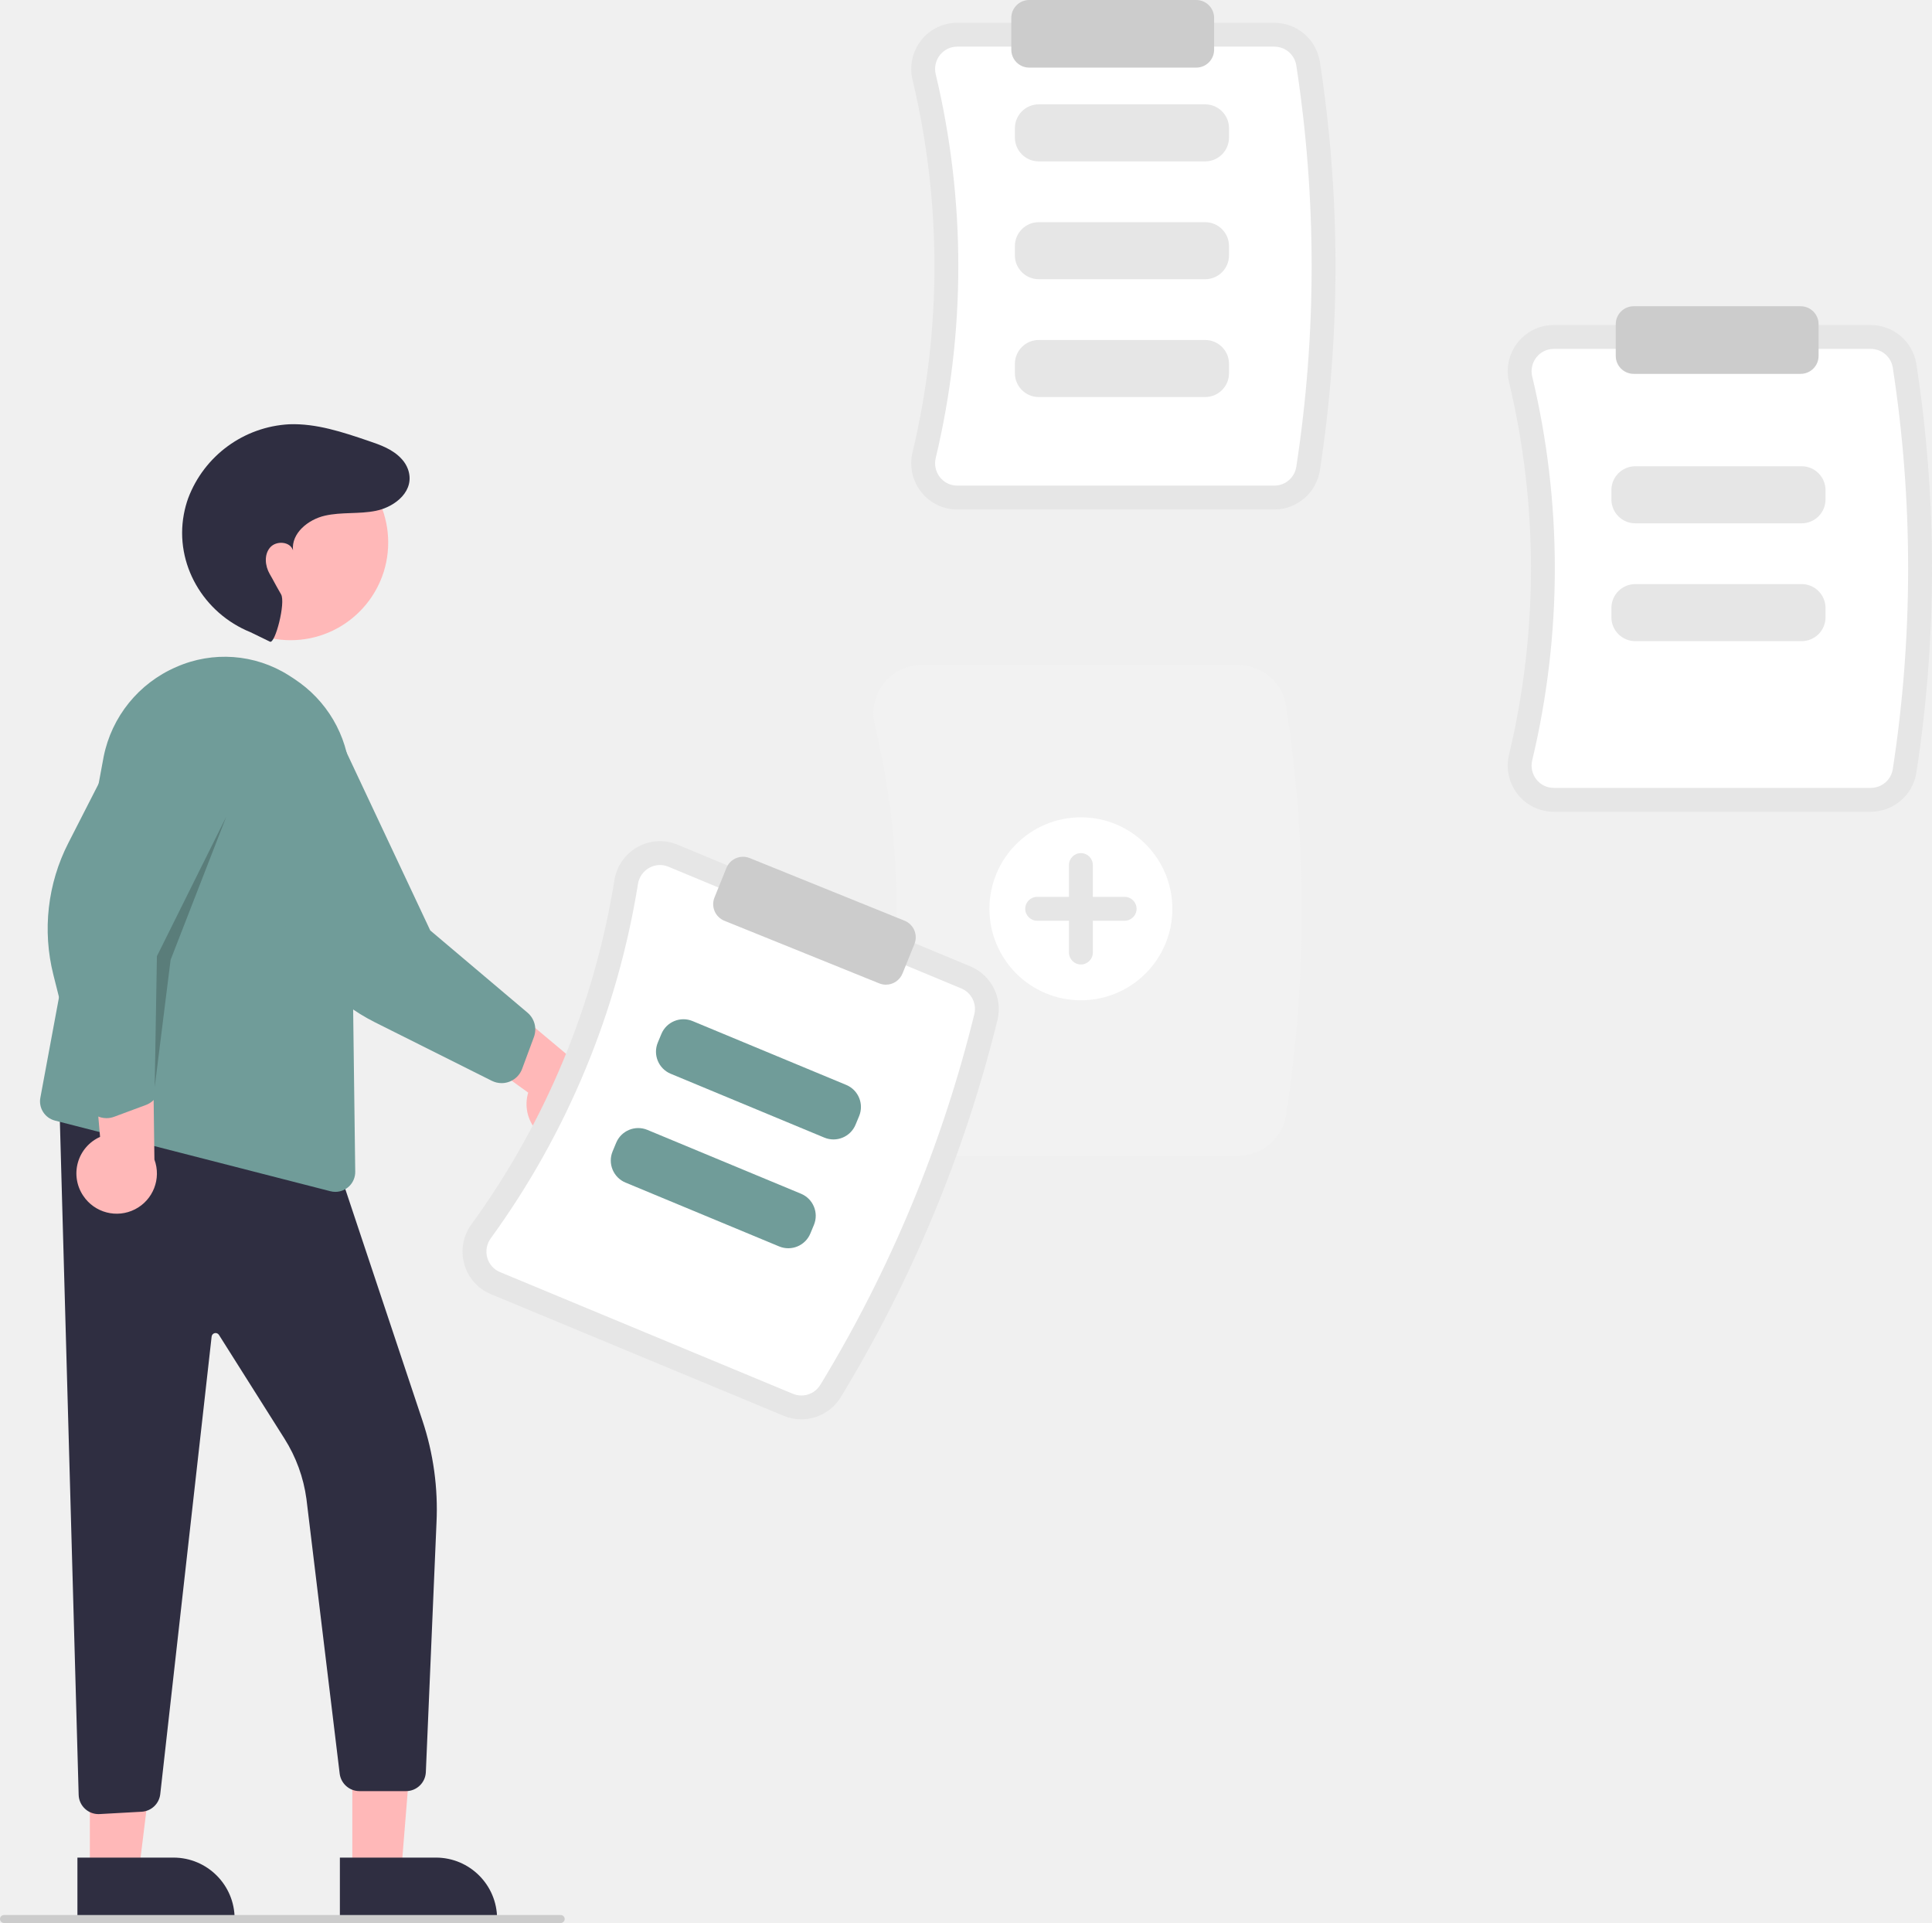
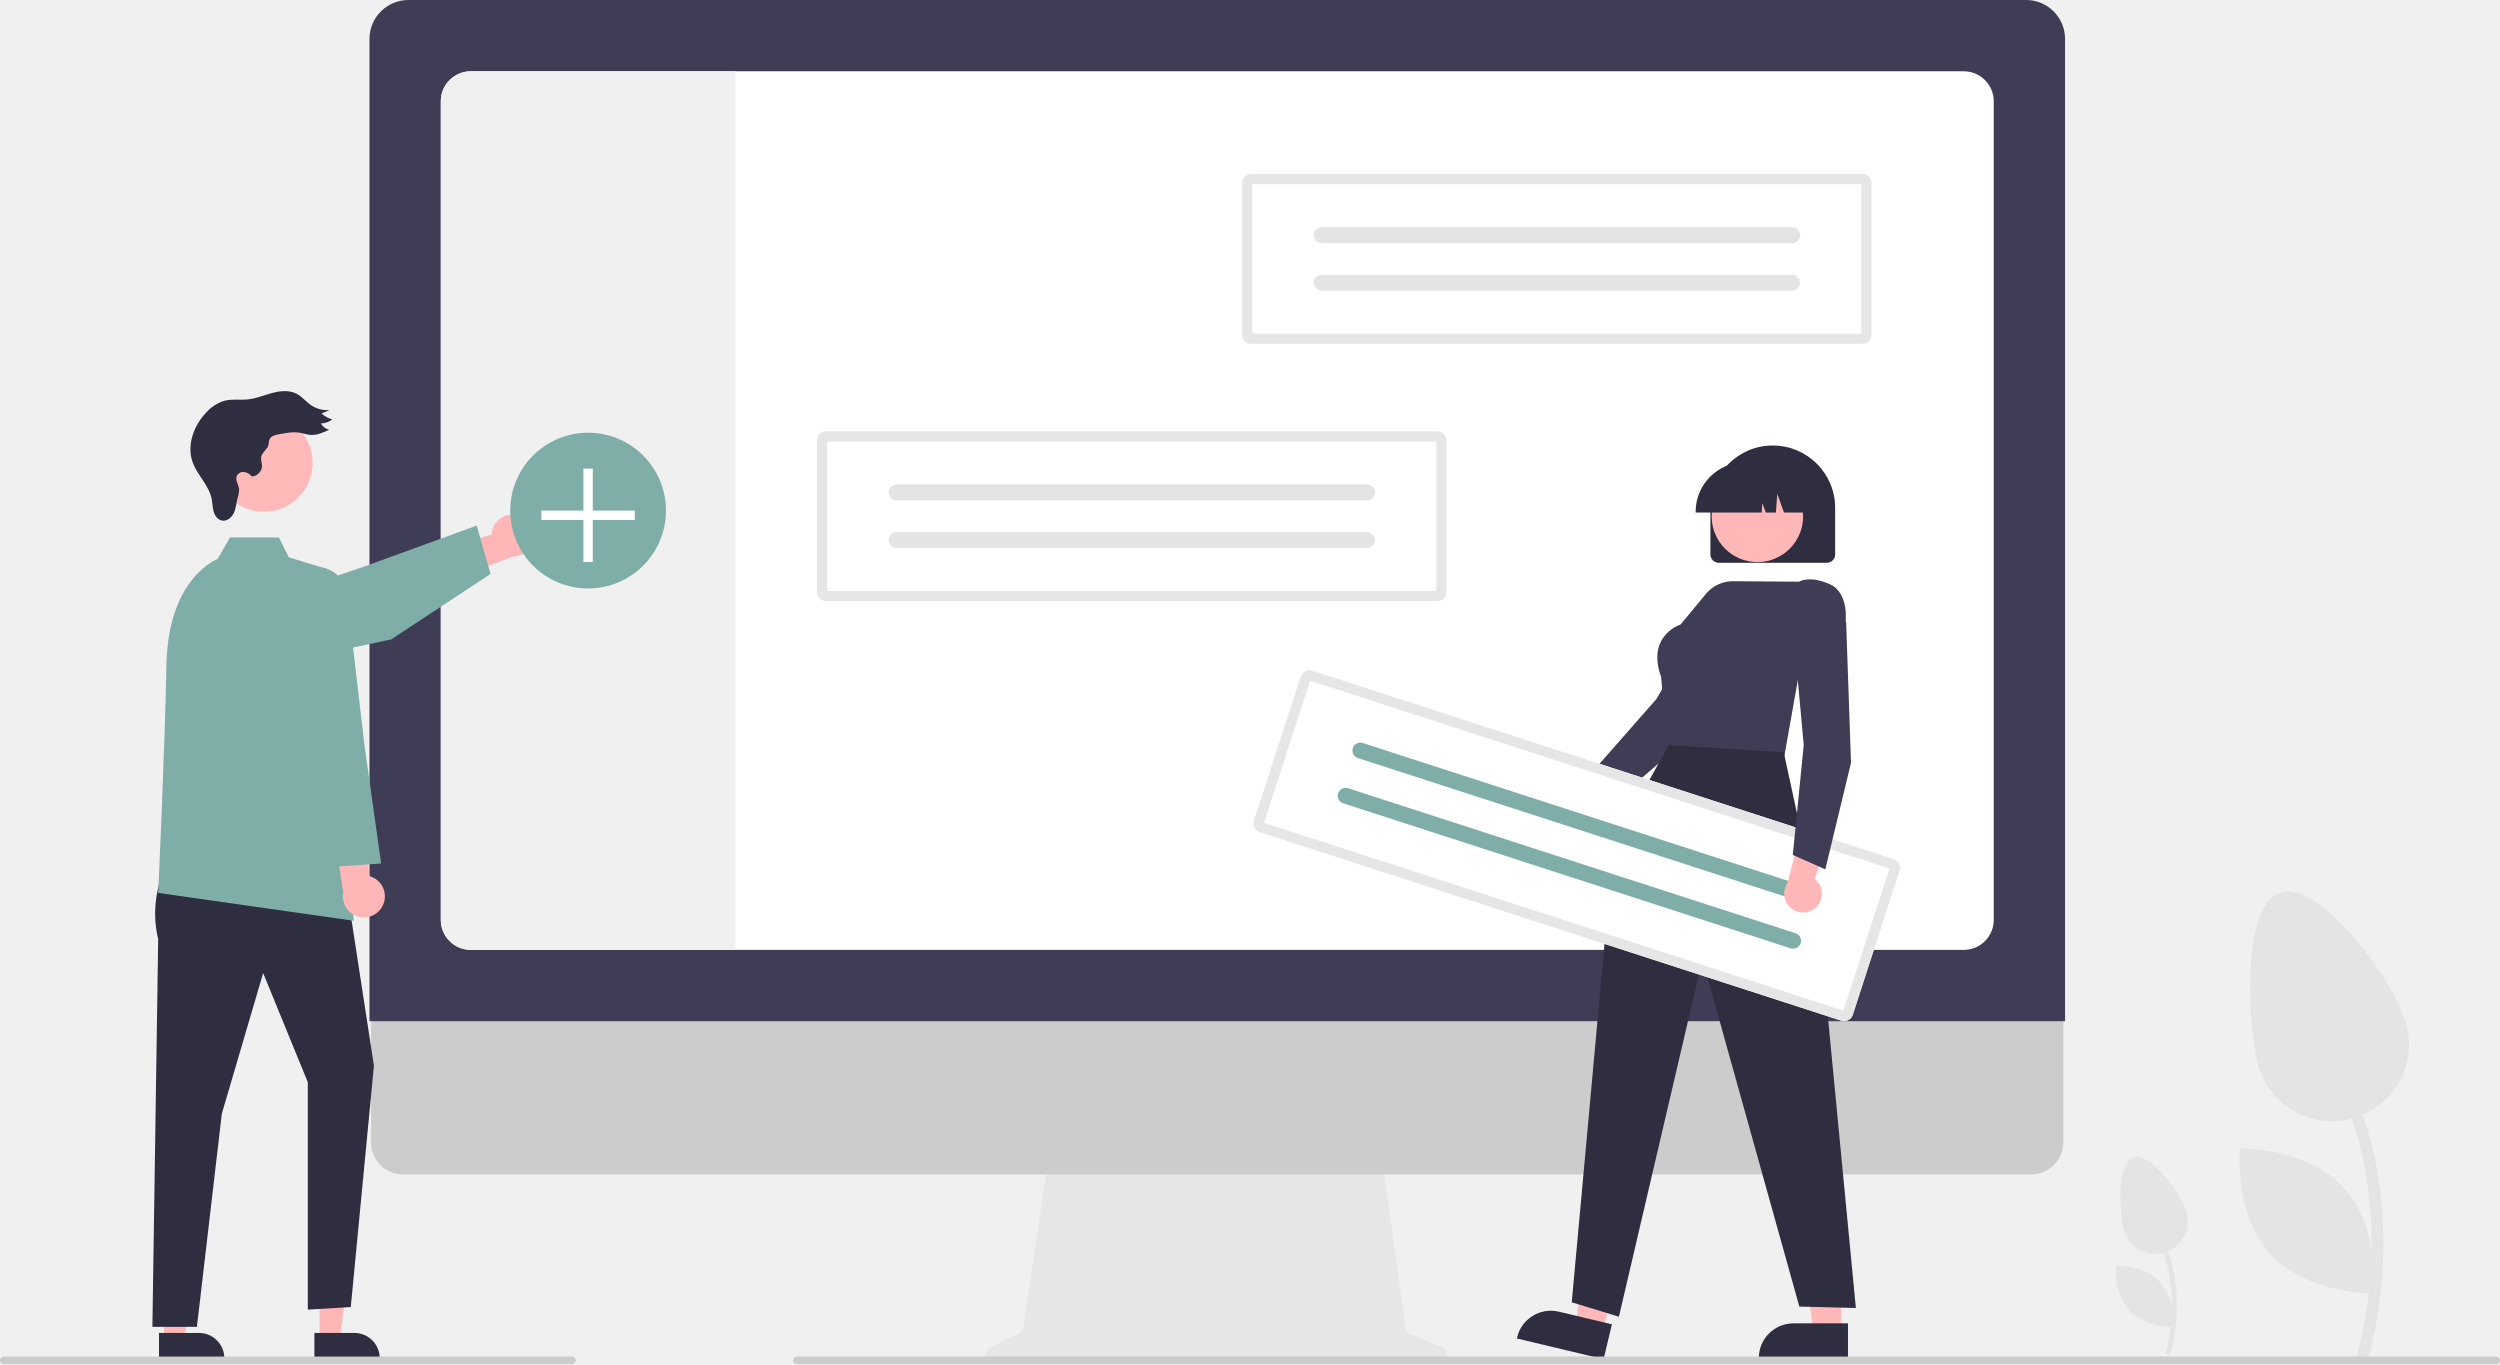
- <svg xmlns="http://www.w3.org/2000/svg" data-name="Layer 1" width="485.834" height="483.5" viewBox="0 0 485.834 483.5">
-   <path d="M677.542,336.347H597.8a11.478,11.478,0,0,1-9.066-4.394h0a11.622,11.622,0,0,1-2.177-9.968,201.631,201.631,0,0,0-0-93.647,11.624,11.624,0,0,1,2.177-9.967,11.478,11.478,0,0,1,9.066-4.394h79.741a11.623,11.623,0,0,1,11.439,9.755,337.961,337.961,0,0,1,0,102.858A11.623,11.623,0,0,1,677.542,336.347Z" transform="translate(-357.0831 -208.25)" fill="#e6e6e6" />
-   <path d="M597.8,219.978a5.513,5.513,0,0,0-4.354,2.108,5.659,5.659,0,0,0-1.054,4.854,207.656,207.656,0,0,1,0,96.445,5.656,5.656,0,0,0,1.053,4.853l0.0 0a5.511,5.511,0,0,0,4.354,2.109h79.741a5.582,5.582,0,0,0,5.509-4.667,331.985,331.985,0,0,0,0-101.035,5.582,5.582,0,0,0-5.509-4.667Z" transform="translate(-357.0831 -208.25)" fill="#fff" />
-   <path d="M660.141,248.829h-41.845a6.006,6.006,0,0,1-6-6v-2.345a6.006,6.006,0,0,1,6-6h41.845a6.006,6.006,0,0,1,6,6V242.829A6.006,6.006,0,0,1,660.141,248.829Z" transform="translate(-357.0831 -208.25)" fill="#e6e6e6" />
-   <path d="M660.141,278.454h-41.845a6.006,6.006,0,0,1-6-6V270.11a6.006,6.006,0,0,1,6-6h41.845a6.006,6.006,0,0,1,6,6v2.345A6.006,6.006,0,0,1,660.141,278.454Z" transform="translate(-357.0831 -208.25)" fill="#e6e6e6" />
-   <path d="M660.141,308.08h-41.845a6.006,6.006,0,0,1-6-6v-2.345a6.006,6.006,0,0,1,6-6h41.845a6.006,6.006,0,0,1,6,6v2.345A6.006,6.006,0,0,1,660.141,308.08Z" transform="translate(-357.0831 -208.25)" fill="#e6e6e6" />
-   <path d="M827.542,412.347H747.8a11.478,11.478,0,0,1-9.066-4.394h0a11.622,11.622,0,0,1-2.177-9.968,201.631,201.631,0,0,0-0-93.647,11.624,11.624,0,0,1,2.177-9.967,11.478,11.478,0,0,1,9.066-4.394h79.741a11.623,11.623,0,0,1,11.439,9.755,337.961,337.961,0,0,1,0,102.858A11.623,11.623,0,0,1,827.542,412.347Z" transform="translate(-357.0831 -208.25)" fill="#e6e6e6" />
-   <path d="M747.8,295.978a5.513,5.513,0,0,0-4.354,2.108,5.659,5.659,0,0,0-1.054,4.854,207.656,207.656,0,0,1,0,96.445,5.656,5.656,0,0,0,1.053,4.853l0.0 0a5.511,5.511,0,0,0,4.354,2.109h79.741a5.582,5.582,0,0,0,5.509-4.667,331.985,331.985,0,0,0,0-101.035,5.582,5.582,0,0,0-5.509-4.667Z" transform="translate(-357.0831 -208.25)" fill="#fff" />
-   <path d="M668.542,498.847H588.8a11.975,11.975,0,0,1-9.458-4.584,12.119,12.119,0,0,1-2.27-10.394,201.131,201.131,0,0,0-0-93.414,12.121,12.121,0,0,1,2.27-10.394,11.976,11.976,0,0,1,9.459-4.584h79.741a12.127,12.127,0,0,1,11.933,10.179,338.459,338.459,0,0,1,0,103.011A12.127,12.127,0,0,1,668.542,498.847Z" transform="translate(-357.0831 -208.25)" fill="#f2f2f2" />
-   <path d="M810.141,339.829h-41.845a6.006,6.006,0,0,1-6-6v-2.345a6.006,6.006,0,0,1,6-6h41.845a6.006,6.006,0,0,1,6,6V333.829A6.006,6.006,0,0,1,810.141,339.829Z" transform="translate(-357.0831 -208.25)" fill="#e6e6e6" />
-   <path d="M810.141,369.454h-41.845a6.006,6.006,0,0,1-6-6V361.11a6.006,6.006,0,0,1,6-6h41.845a6.006,6.006,0,0,1,6,6v2.345A6.006,6.006,0,0,1,810.141,369.454Z" transform="translate(-357.0831 -208.25)" fill="#e6e6e6" />
-   <circle cx="271.811" cy="228.5" r="23" fill="#fff" />
-   <path d="M639.894,433.75h-8v-8a3,3,0,0,0-6,0v8h-8a3,3,0,0,0,0,6h8v8a3,3,0,0,0,6,0v-8h8a3,3,0,0,0,0-6Z" transform="translate(-357.0831 -208.25)" fill="#e6e6e6" />
-   <path d="M657.894,225.25h-42a4.505,4.505,0,0,1-4.5-4.5v-8a4.505,4.505,0,0,1,4.5-4.5h42a4.505,4.505,0,0,1,4.5,4.5v8A4.505,4.505,0,0,1,657.894,225.25Z" transform="translate(-357.0831 -208.25)" fill="#ccc" />
-   <path d="M809.894,302.25h-42a4.505,4.505,0,0,1-4.5-4.5v-8a4.505,4.505,0,0,1,4.5-4.5h42a4.505,4.505,0,0,1,4.5,4.5v8A4.505,4.505,0,0,1,809.894,302.25Z" transform="translate(-357.0831 -208.25)" fill="#ccc" />
-   <polygon points="88.596 471.061 100.856 471.061 104.689 423.773 88.594 423.773 88.596 471.061" fill="#ffb8b8" />
-   <path d="M442.552,675.308l24.144-.001h.001a15.386,15.386,0,0,1,15.386,15.386v.5l-39.531.001Z" transform="translate(-357.0831 -208.25)" fill="#2f2e41" />
-   <polygon points="22.596 471.061 34.856 471.061 40.689 423.773 22.594 423.773 22.596 471.061" fill="#ffb8b8" />
-   <path d="M376.552,675.308l24.144-.001h.001a15.386,15.386,0,0,1,15.386,15.386v.5l-39.531.001Z" transform="translate(-357.0831 -208.25)" fill="#2f2e41" />
-   <path d="M381.854,664.373a4.981,4.981,0,0,1-3.375-1.318h0a4.961,4.961,0,0,1-1.616-3.537L371.947,483.304l69.811,17.452,21.54,64.618a70.461,70.461,0,0,1,3.545,25.824l-2.675,62.637a4.996,4.996,0,0,1-4.994,4.759h-11.709a5.023,5.023,0,0,1-4.955-4.33l-8.369-69.142a37.823,37.823,0,0,0-5.532-15.164l-16.469-26.076a1,1,0,0,0-1.838.41L397.378,659.38a4.993,4.993,0,0,1-4.687,4.396l-10.552.587C382.044,664.369,381.949,664.373,381.854,664.373Z" transform="translate(-357.0831 -208.25)" fill="#2f2e41" />
-   <circle cx="73.058" cy="136.406" r="24.561" fill="#ffb8b8" />
-   <path d="M441.424,507.922a5.076,5.076,0,0,1-1.253-.159H440.17l-69.264-17.76a4.998,4.998,0,0,1-3.663-5.815L383.15,398.497a31.214,31.214,0,0,1,18.25-22.54,30.113,30.113,0,0,1,28.266,2.075c.97.605,1.947,1.265,2.903,1.961a30.96,30.96,0,0,1,12.579,24.529l1.265,98.329a5.007,5.007,0,0,1-4.988,5.071Z" transform="translate(-357.0831 -208.25)" fill="#709c99" />
-   <path d="M378.032,508.93a10.056,10.056,0,0,1,4.214-14.832l-3.081-35.602,16.326,8.848.423,32.452a10.11,10.11,0,0,1-17.882,9.134Z" transform="translate(-357.0831 -208.25)" fill="#ffb8b8" />
-   <path d="M383.865,489.389a5.532,5.532,0,0,1-1.366-.173,5.496,5.496,0,0,1-3.972-3.986l-8.023-31.884a47.37,47.37,0,0,1,3.761-33.135l16.809-32.882a15.541,15.541,0,0,1,18.808-11.019,15.356,15.356,0,0,1,9.475,7.101,15.567,15.567,0,0,1,1.654,11.913l-23.927,53.506.284,32.036a5.519,5.519,0,0,1-3.584,5.205l-8.007,2.974A5.48,5.48,0,0,1,383.865,489.389Z" transform="translate(-357.0831 -208.25)" fill="#709c99" />
-   <path d="M498.401,495.835a10.056,10.056,0,0,1-8.493-12.87l-28.993-20.889,17.357-6.602,24.872,20.849a10.11,10.11,0,0,1-4.742,19.512Z" transform="translate(-357.0831 -208.25)" fill="#ffb8b8" />
-   <path d="M483.223,480.581a5.522,5.522,0,0,1-2.463-.582L451.361,465.282a47.381,47.381,0,0,1-22.661-24.465L414.743,406.626a15.544,15.544,0,0,1,3.918-21.444,15.352,15.352,0,0,1,11.59-2.543,15.57,15.57,0,0,1,10.081,6.512l24.945,53.04L489.743,462.873a5.518,5.518,0,0,1,1.607,6.112l-2.97,8.008a5.474,5.474,0,0,1-2.007,2.596,5.497,5.497,0,0,1-3.15.992Z" transform="translate(-357.0831 -208.25)" fill="#709c99" />
-   <path d="M424.983,369.593c1.305.571,3.977-9.827,2.78-11.907-1.78-3.093-1.675-3.071-2.857-5.117s-1.446-4.847.084-6.648,5.072-1.562,5.77.696c-.449-4.288,3.792-7.735,7.993-8.703s8.632-.367,12.857-1.229c4.902-1,10.003-5.11,8.047-10.501a7.593,7.593,0,0,0-1.481-2.434c-2.26-2.541-5.421-3.626-8.512-4.675-6.43-2.182-13.036-4.392-19.822-4.151A28.798,28.798,0,0,0,404.397,333.533a26.156,26.156,0,0,0-1.083,4.025c-2.329,12.524,4.944,24.878,16.756,29.647Z" transform="translate(-357.0831 -208.25)" fill="#2f2e41" />
-   <polygon points="38.9 273.343 39.457 240.414 56.9 205.343 42.9 241.343 38.9 273.343" opacity="0.2" />
-   <path d="M554.16,564.232,480.522,533.637a11.478,11.478,0,0,1-6.686-7.536h0a11.622,11.622,0,0,1,1.815-10.04,201.631,201.631,0,0,0,35.93-86.48,11.624,11.624,0,0,1,5.834-8.369,11.478,11.478,0,0,1,10.058-.579l73.638,30.596a11.623,11.623,0,0,1,6.821,13.398,337.961,337.961,0,0,1-39.465,94.986A11.623,11.623,0,0,1,554.16,564.232Z" transform="translate(-357.0831 -208.25)" fill="#e6e6e6" />
-   <path d="M525.171,426.174a5.513,5.513,0,0,0-4.83.276,5.659,5.659,0,0,0-2.835,4.078,207.656,207.656,0,0,1-37.004,89.064,5.656,5.656,0,0,0-.889,4.885l0.0.001a5.511,5.511,0,0,0,3.212,3.618l73.638,30.596a5.582,5.582,0,0,0,6.878-2.196,331.986,331.986,0,0,0,38.766-93.302,5.582,5.582,0,0,0-3.297-6.423Z" transform="translate(-357.0831 -208.25)" fill="#fff" />
-   <path d="M564.38,494.281l-38.642-16.055a6.006,6.006,0,0,1-3.239-7.843l.9-2.165a6.006,6.006,0,0,1,7.843-3.239l38.642,16.055a6.006,6.006,0,0,1,3.239,7.843l-.9,2.165A6.006,6.006,0,0,1,564.38,494.281Z" transform="translate(-357.0831 -208.25)" fill="#709c99" />
-   <path d="M553.013,521.64l-38.642-16.055a6.006,6.006,0,0,1-3.239-7.843l.9-2.165a6.006,6.006,0,0,1,7.843-3.239L558.517,508.394a6.006,6.006,0,0,1,3.239,7.843l-.9,2.165A6.006,6.006,0,0,1,553.013,521.64Z" transform="translate(-357.0831 -208.25)" fill="#709c99" />
-   <path d="M579.864,455.832a4.489,4.489,0,0,1-1.687-.331l-38.938-15.743a4.505,4.505,0,0,1-2.485-5.858l2.999-7.417a4.5,4.5,0,0,1,5.859-2.485l38.938,15.743a4.505,4.505,0,0,1,2.485,5.858l-2.999,7.417a4.511,4.511,0,0,1-4.171,2.815Z" transform="translate(-357.0831 -208.25)" fill="#ccc" />
-   <path d="M498.083,691.75h-140a1,1,0,1,1,0-2h140a1,1,0,0,1,0,2Z" transform="translate(-357.0831 -208.25)" fill="#ccc" />
+ <svg xmlns="http://www.w3.org/2000/svg" data-name="Layer 1" width="1005.563" height="548.695" viewBox="0 0 1005.563 548.695">
+   <path d="M970.113,720.75c.096-.288,9.414-29.119-7.077-54.845l-1.684,1.079c15.963,24.903,6.956,52.855,6.864,53.134Z" transform="translate(-97.21873 -175.6525)" fill="#e4e4e4" />
+   <path d="M951.243,669.605a13.113,13.113,0,1,0,25.662-5.412c-1.494-7.086-14.164-24.722-21.251-23.228S949.749,662.519,951.243,669.605Z" transform="translate(-97.21873 -175.6525)" fill="#e4e4e4" />
+   <path d="M953.633,702.748c6.324,6.834,17.638,6.649,17.638,6.649s1.06-11.266-5.264-18.1-17.638-6.649-17.638-6.649S947.308,695.914,953.633,702.748Z" transform="translate(-97.21873 -175.6525)" fill="#e4e4e4" />
+   <path d="M1049.489,722.75c.226-.68,22.216-68.718-16.702-129.429l-3.973,2.547c37.672,58.77,16.416,124.733,16.197,125.392Z" transform="translate(-97.21873 -175.6525)" fill="#e4e4e4" />
+   <path d="M1004.958,602.051a30.946,30.946,0,0,0,60.56-12.772c-3.527-16.723-33.426-58.343-50.15-54.816S1001.431,585.328,1004.958,602.051Z" transform="translate(-97.21873 -175.6525)" fill="#e4e4e4" />
+   <path d="M1010.597,680.267c14.925,16.128,41.625,15.69,41.625,15.69s2.502-26.586-12.423-42.714-41.625-15.69-41.625-15.69S995.672,664.139,1010.597,680.267Z" transform="translate(-97.21873 -175.6525)" fill="#e4e4e4" />
+   <path d="M677.315,717.627l-14.592-6.144-10.01-73.151H519.408L508.557,711.184l-13.055,6.527a3.1,3.1,0,0,0,1.387,5.873H676.112A3.1,3.1,0,0,0,677.315,717.627Z" transform="translate(-97.21873 -175.6525)" fill="#e6e6e6" />
+   <path d="M914.206,648.064H259.377a12.973,12.973,0,0,1-12.944-12.973V542.751h680.718v92.34A12.974,12.974,0,0,1,914.206,648.064Z" transform="translate(-97.21873 -175.6525)" fill="#ccc" />
+   <path d="M927.835,586.393h-682V191.292a15.657,15.657,0,0,1,15.64-15.639H912.195A15.657,15.657,0,0,1,927.835,191.292Z" transform="translate(-97.21873 -175.6525)" fill="#3f3d56" />
+   <path d="M887.106,204.328h-600.54a12.065,12.065,0,0,0-12.05,12.06v329.27a12.065,12.065,0,0,0,12.05,12.06h600.54a12.072,12.072,0,0,0,12.05-12.06v-329.27A12.072,12.072,0,0,0,887.106,204.328Z" transform="translate(-97.21873 -175.6525)" fill="#fff" />
+   <path d="M393.016,204.328v353.39H286.566a12.065,12.065,0,0,1-12.05-12.06v-329.27a12.065,12.065,0,0,1,12.05-12.06Z" transform="translate(-97.21873 -175.6525)" fill="#f0f0f0" />
+   <path d="M305.196,382.849a8.406,8.406,0,0,0-10.263,7.799l-28.653,8.447,11.862,10.014,25.391-9.557a8.452,8.452,0,0,0,1.663-16.703Z" transform="translate(-97.21873 -175.6525)" fill="#ffb6b6" />
+   <path d="M189.424,446.424a11.952,11.952,0,0,1-3.808-23.276l58.064-19.6,45.292-16.5,5.558,19.455-39.984,26.347-62.624,13.311A12.025,12.025,0,0,1,189.424,446.424Z" transform="translate(-97.21873 -175.6525)" fill="#7faea9" />
+   <polygon points="128.541 538.792 136.693 538.792 140.572 507.347 128.539 507.347 128.541 538.792" fill="#ffb6b6" />
+   <path d="M223.68,711.783l16.055-.001h.001A10.232,10.232,0,0,1,249.967,722.014v.332l-26.287.001Z" transform="translate(-97.21873 -175.6525)" fill="#2f2e41" />
+   <polygon points="66.033 538.792 74.185 538.792 78.064 507.347 66.032 507.347 66.033 538.792" fill="#ffb6b6" />
+   <path d="M161.172,711.783l16.055-.001h.001A10.232,10.232,0,0,1,187.46,722.014v.332l-26.287.001Z" transform="translate(-97.21873 -175.6525)" fill="#2f2e41" />
+   <path d="M163.171,525.829a43.784,43.784,0,0,0-2.327,27.549l-2.327,155.984h17.905l10.024-85.782,16.624-56.523,17.954,43.888v91.471l17.289-1.034,9.31-97.086-10.64-69.157Z" transform="translate(-97.21873 -175.6525)" fill="#2f2e41" />
+   <path d="M228.671,404.471l-15.294-4.655-3.99-7.98H189.741l-4.959,8.645s-19.949,7.315-20.614,42.558-3.325,91.767-3.325,91.767l78.661,11.214Z" transform="translate(-97.21873 -175.6525)" fill="#7faea9" />
+   <path d="M251.254,539.709A8.406,8.406,0,0,0,245.759,528.049l-2.306-29.783-12.261,9.521,4.069,26.823a8.452,8.452,0,0,0,15.992,5.099Z" transform="translate(-97.21873 -175.6525)" fill="#ffb6b6" />
+   <path d="M230.334,524.358l-17.458-44.588V415.748a11.951,11.951,0,0,1,23.821-1.385l7.1,60.871L250.52,522.966Z" transform="translate(-97.21873 -175.6525)" fill="#7faea9" />
+   <circle cx="106.114" cy="186.2" r="19.632" fill="#ffb9b9" />
+   <path d="M204.618,355.885c-.919,1.179-2.178,2.244-2.38,3.725-.15,1.097.33,2.182.375,3.288a4.388,4.388,0,0,1-4.102,4.393,4.868,4.868,0,0,0-3.133-1.792,2.891,2.891,0,0,0-2.977,1.72c-.583,1.647.766,3.32.983,5.053a10.452,10.452,0,0,1-.612,3.766c-.497,1.989-.63,4.093-1.503,5.949s-2.813,3.451-4.822,3.041c-1.689-.345-2.832-1.981-3.305-3.639s-.451-3.416-.793-5.106c-1.111-5.491-5.837-9.559-7.691-14.845-2.376-6.773.478-14.521,5.398-19.749a16.076,16.076,0,0,1,7.489-4.849c3.066-.781,6.307-.22,9.452-.553,3.364-.357,6.526-1.724,9.795-2.593s6.921-1.196,9.893.42c2.073,1.127,3.574,3.071,5.505,4.427a11.548,11.548,0,0,0,7.587,2.031l-3.21,1.403a10.311,10.311,0,0,0,4.325,2.369,7.48,7.48,0,0,1-4.609,1.618,5.264,5.264,0,0,0,3.316,2.55c-2.438,1.144-5.026,2.317-7.706,2.059-1.313-.126-2.568-.593-3.865-.833-2.765-.512-5.604.019-8.365.548-1.45.278-3.23.545-3.962,1.939C205.091,353.386,205.557,354.68,204.618,355.885Z" transform="translate(-97.21873 -175.6525)" fill="#2f2e41" />
+   <circle cx="236.547" cy="205.371" r="31.32" fill="#7faea9" />
+   <polygon points="255.339 205.371 238.427 205.371 238.427 188.458 234.668 188.458 234.668 205.371 217.755 205.371 217.755 209.129 234.668 209.129 234.668 226.042 238.427 226.042 238.427 209.129 255.339 209.129 255.339 205.371" fill="#fff" />
+   <path d="M600.474,245.661a3.647,3.647,0,0,0-3.643,3.643v60.998a3.647,3.647,0,0,0,3.643,3.643H846.377a3.647,3.647,0,0,0,3.643-3.643v-60.998a3.647,3.647,0,0,0-3.643-3.643Z" transform="translate(-97.21873 -175.6525)" fill="#fff" />
+   <path d="M600.474,245.661a3.647,3.647,0,0,0-3.643,3.643v60.998a3.647,3.647,0,0,0,3.643,3.643H846.377a3.647,3.647,0,0,0,3.643-3.643v-60.998a3.647,3.647,0,0,0-3.643-3.643Z" transform="translate(-97.21873 -175.6525)" fill="#e6e6e6" />
+   <path d="M600.93,309.847H845.921V249.759H600.93Z" transform="translate(-97.21873 -175.6525)" fill="#fff" />
+   <path d="M628.784,267.053a3.188,3.188,0,0,0,0,6.375H818.058a3.188,3.188,0,1,0,.003-6.375H628.784Z" transform="translate(-97.21873 -175.6525)" fill="#e4e4e4" />
+   <path d="M628.784,286.178a3.188,3.188,0,0,0,0,6.375H818.058a3.188,3.188,0,0,0,.014-6.375h-189.288Z" transform="translate(-97.21873 -175.6525)" fill="#e4e4e4" />
+   <path d="M429.474,349.161a3.647,3.647,0,0,0-3.643,3.643v60.998a3.647,3.647,0,0,0,3.643,3.643H675.377a3.647,3.647,0,0,0,3.643-3.643v-60.998a3.647,3.647,0,0,0-3.643-3.643Z" transform="translate(-97.21873 -175.6525)" fill="#fff" />
+   <path d="M429.474,349.161a3.647,3.647,0,0,0-3.643,3.643v60.998a3.647,3.647,0,0,0,3.643,3.643H675.377a3.647,3.647,0,0,0,3.643-3.643v-60.998a3.647,3.647,0,0,0-3.643-3.643Z" transform="translate(-97.21873 -175.6525)" fill="#e6e6e6" />
+   <path d="M429.93,413.347H674.921V353.259H429.93Z" transform="translate(-97.21873 -175.6525)" fill="#fff" />
+   <path d="M457.784,370.553a3.188,3.188,0,0,0,0,6.375H647.058a3.188,3.188,0,1,0,.003-6.375H457.784Z" transform="translate(-97.21873 -175.6525)" fill="#e4e4e4" />
+   <path d="M457.784,389.678a3.188,3.188,0,0,0,0,6.375H647.058a3.188,3.188,0,0,0,.014-6.375h-189.288Z" transform="translate(-97.21873 -175.6525)" fill="#e4e4e4" />
+   <path d="M729.211,512.874a7.536,7.536,0,0,0,6.404-9.619l21.793-15.566-12.988-5.001-18.704,15.549a7.577,7.577,0,0,0,3.494,14.638Z" transform="translate(-97.21873 -175.6525)" fill="#ffb7b7" />
+   <path d="M741.31,502.622l-7.23-12.348.154-.175,29.17-33.209,22.648-38.623,19.667,2.507.29,5.945-.059.089L774.704,473.777l-.033.028Z" transform="translate(-97.21873 -175.6525)" fill="#3f3d56" />
+   <polygon points="740.467 535.914 729.346 535.913 724.054 493.014 740.469 493.015 740.467 535.914" fill="#ffb7b7" />
+   <path d="M840.523,722.347l-35.862-.001v-.454a13.959,13.959,0,0,1,13.958-13.958H818.62l21.903.001Z" transform="translate(-97.21873 -175.6525)" fill="#2f2e41" />
+   <polygon points="644.748 535.55 633.93 532.967 638.746 490.012 654.712 493.824 644.748 535.55" fill="#ffb7b7" />
+   <path d="M742.222,722.347l-34.881-8.329.105-.441a13.959,13.959,0,0,1,16.818-10.335l.001 0,21.304,5.087Z" transform="translate(-97.21873 -175.6525)" fill="#2f2e41" />
+   <path d="M785.191,398.654V379.933a25.086,25.086,0,0,1,50.173,0v18.721a3.374,3.374,0,0,1-3.37,3.37h-43.433A3.374,3.374,0,0,1,785.191,398.654Z" transform="translate(-97.21873 -175.6525)" fill="#2f2e41" />
+   <circle cx="706.868" cy="207.695" r="18.392" fill="#ffb7b7" />
+   <path d="M779.256,381.431a19.867,19.867,0,0,1,19.844-19.844h3.744a19.867,19.867,0,0,1,19.844,19.844v.374h-7.913l-2.699-7.557-.54,7.557h-4.089l-1.362-3.813-.272,3.813H779.256Z" transform="translate(-97.21873 -175.6525)" fill="#2f2e41" />
+   <path d="M814.815,480.421l-46.83-1.782-2.618-30.637c-2.019-5.608-2.052-10.423-.097-14.31a14.324,14.324,0,0,1,7.908-6.835l10.247-12.376a13.947,13.947,0,0,1,10.83-5.048l26.623.182c.642-.386,4.535-2.364,12.212.964,8.327,3.61,6.393,16.147,6.373,16.273l-.019.118-.091.077-17.71,14.914Z" transform="translate(-97.21873 -175.6525)" fill="#3f3d56" />
+   <polygon points="671.139 299.694 648.988 340.08 632.194 523.817 651.169 529.612 684.756 385.882 723.736 525.534 746.481 526.103 730.994 364.944 717.46 302.548 671.139 299.694" fill="#2f2e41" />
+   <path d="M624.995,445.41a3.647,3.647,0,0,0-4.589,2.342L601.596,505.778a3.647,3.647,0,0,0,2.342,4.589L837.857,586.196a3.647,3.647,0,0,0,4.589-2.342l18.81-58.025a3.647,3.647,0,0,0-2.342-4.589Z" transform="translate(-97.21873 -175.6525)" fill="#fff" />
+   <path d="M624.995,445.41a3.647,3.647,0,0,0-4.589,2.342L601.596,505.778a3.647,3.647,0,0,0,2.342,4.589L837.857,586.196a3.647,3.647,0,0,0,4.589-2.342l18.81-58.025a3.647,3.647,0,0,0-2.342-4.589Z" transform="translate(-97.21873 -175.6525)" fill="#e6e6e6" />
+   <path d="M605.635,506.609l233.053,75.548,18.529-57.159-233.053-75.548Z" transform="translate(-97.21873 -175.6525)" fill="#fff" />
+   <path d="M645.328,474.49a3.188,3.188,0,0,0-1.966,6.065l180.05,58.366a3.188,3.188,0,1,0,1.969-6.064l-.003-.001Z" transform="translate(-97.21873 -175.6525)" fill="#7faea9" />
+   <path d="M639.431,492.683a3.188,3.188,0,0,0-1.966,6.065L817.514,557.114a3.188,3.188,0,0,0,1.979-6.06l-.014-.004Z" transform="translate(-97.21873 -175.6525)" fill="#7faea9" />
+   <path d="M827.539,540.728a7.536,7.536,0,0,0-.397-11.549l8.648-25.347-13.47,3.5-6.147,23.533a7.577,7.577,0,0,0,11.366,9.863Z" transform="translate(-97.21873 -175.6525)" fill="#ffb7b7" />
+   <path d="M831.402,525.347,818.333,519.521l4.391-44.216-4.087-44.586,17.446-9.418,3.698,4.663.004.106,1.96,56.38-.01.043Z" transform="translate(-97.21873 -175.6525)" fill="#3f3d56" />
+   <path d="M1101.255,724.347l-683.448,0a1.567,1.567,0,0,1-1.539-1.134,1.529,1.529,0,0,1,1.477-1.919l683.385,0a1.615,1.615,0,0,1,1.616,1.194A1.528,1.528,0,0,1,1101.255,724.347Z" transform="translate(-97.21873 -175.6525)" fill="#ccc" />
+   <path d="M327.255,724.347l-228.448,0a1.567,1.567,0,0,1-1.539-1.134,1.529,1.529,0,0,1,1.477-1.919l228.385,0a1.615,1.615,0,0,1,1.616,1.194A1.528,1.528,0,0,1,327.255,724.347Z" transform="translate(-97.21873 -175.6525)" fill="#ccc" />
</svg>
